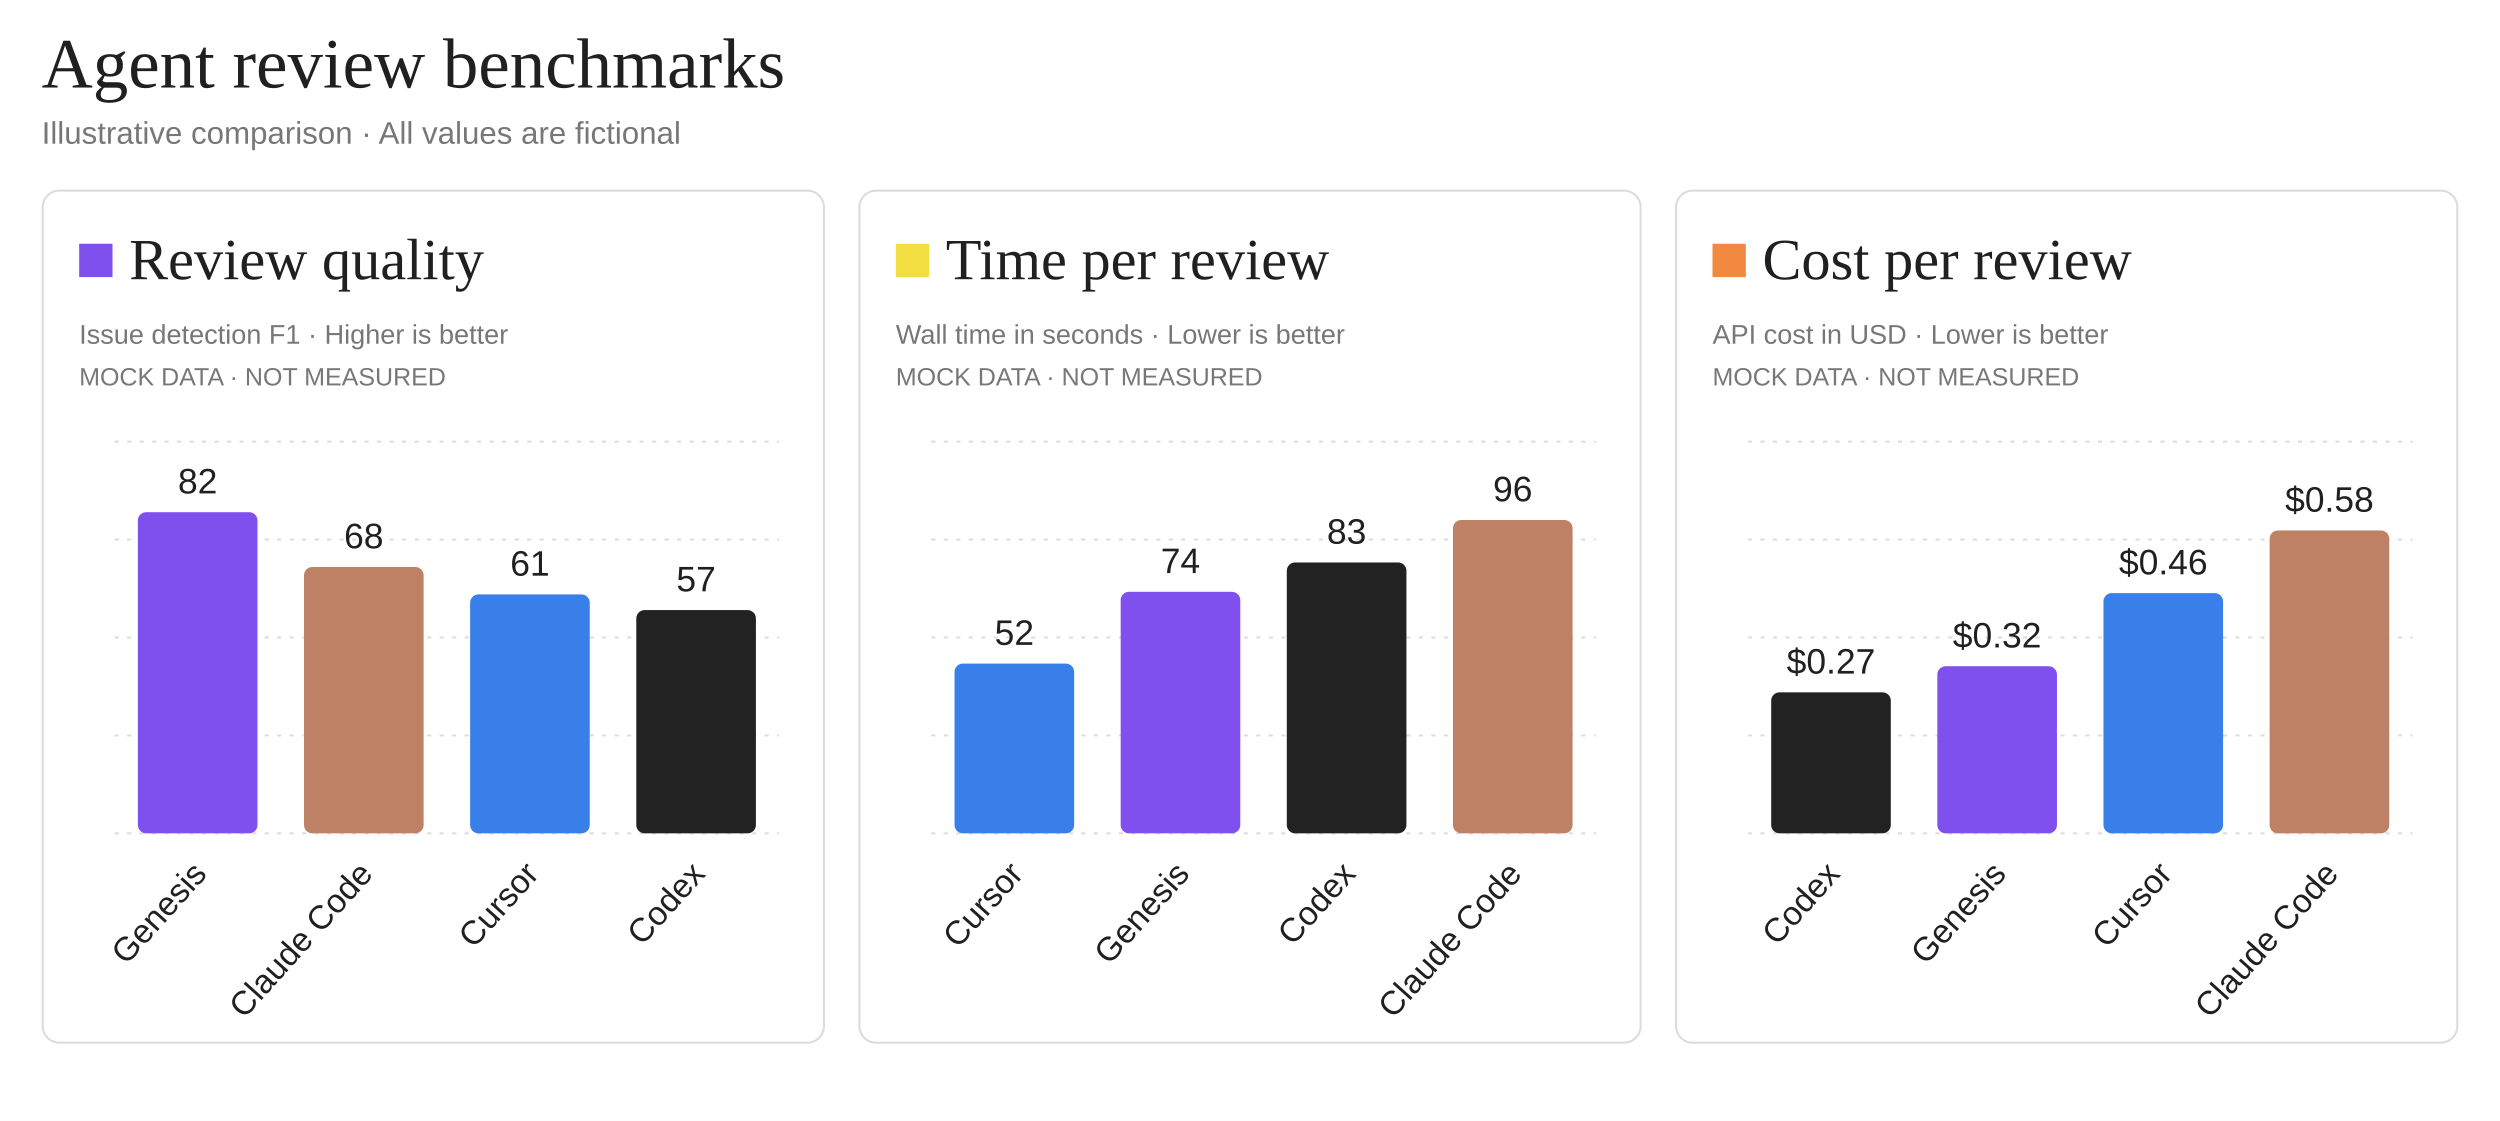
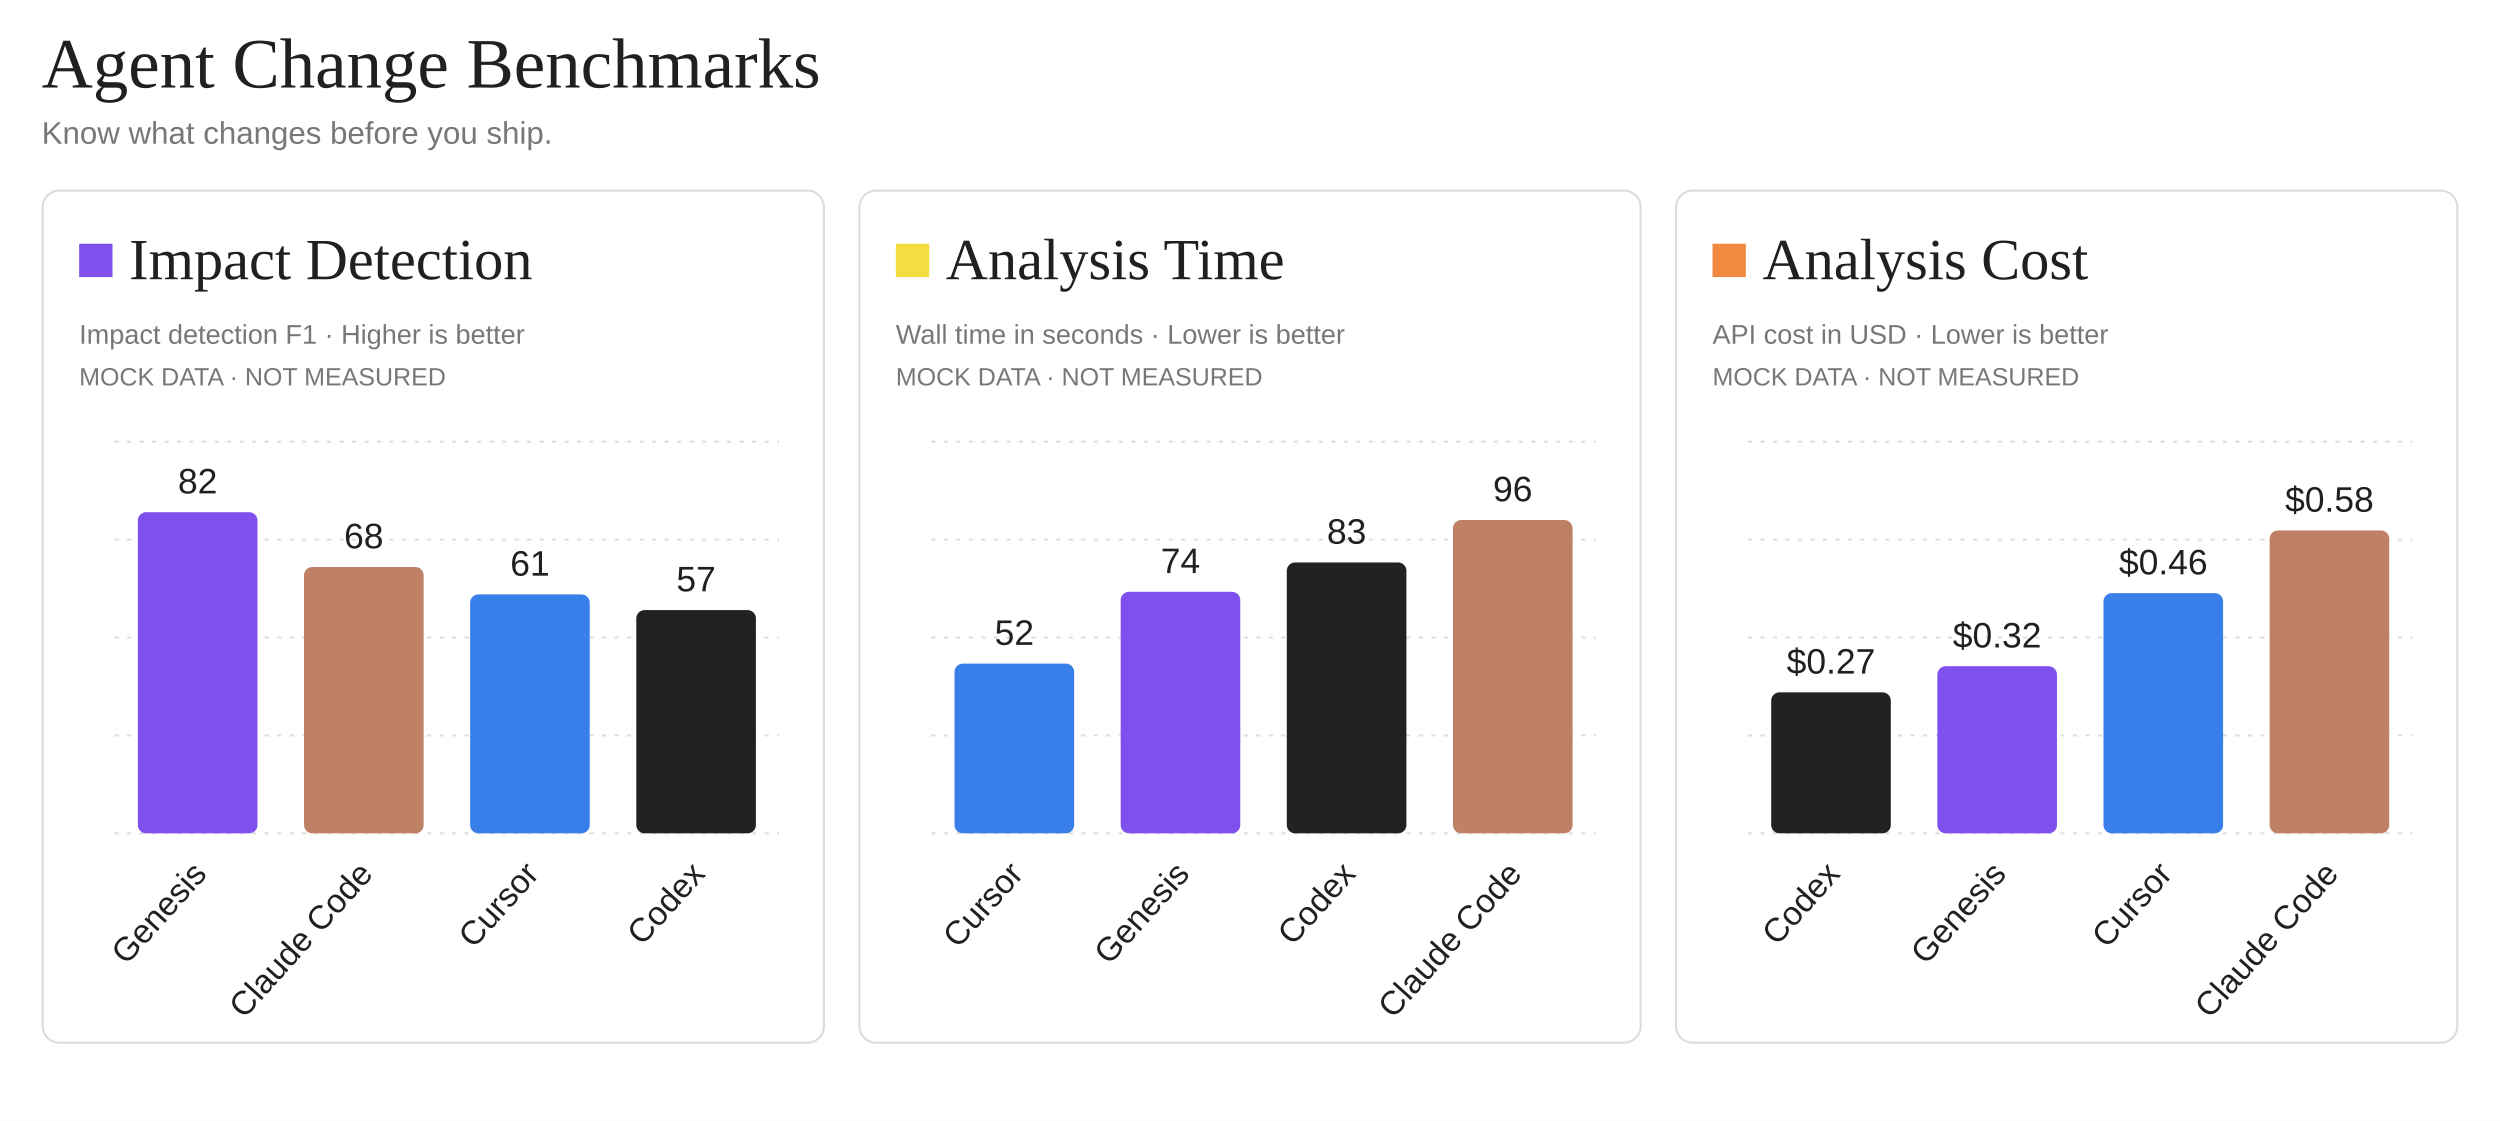
<svg xmlns="http://www.w3.org/2000/svg" width="1200" height="538" viewBox="0 0 1200 538" role="img" aria-labelledby="title desc">
  <rect width="100%" height="100%" fill="white" />
  <g font-family="Arial, Helvetica, sans-serif">
-     <text x="20" y="42" font-size="34" fill="#202020" font-family="Georgia, Times New Roman, serif">Agent review benchmarks</text>
-     <text x="20" y="69" font-size="15" fill="#777777">Illustrative comparison · All values are fictional</text>
+     <text x="20" y="42" font-size="34" fill="#202020" font-family="Georgia, Times New Roman, serif">Agent Change Benchmarks</text>
+     <text x="20" y="69" font-size="15" fill="#777777">Know what changes before you ship.</text>
    <g transform="translate(20 91)">
      <rect x="0.5" y="0.5" width="375" height="409" rx="8" fill="white" stroke="#dcdcdc" />
      <rect x="18" y="26" width="16" height="16" fill="#8050ef" />
-       <text x="42" y="43" font-size="28" fill="#202020" font-family="Georgia, Times New Roman, serif">Review quality</text>
-       <text x="18" y="74" font-size="13" fill="#777777">Issue detection F1 · Higher is better</text>
+       <text x="42" y="43" font-size="28" fill="#202020" font-family="Georgia, Times New Roman, serif">Impact Detection</text>
+       <text x="18" y="74" font-size="13" fill="#777777">Impact detection F1 · Higher is better</text>
      <text x="18" y="94" font-size="12" fill="#777777">MOCK DATA · NOT MEASURED</text>
      <path d="M 35 309 H 354" stroke="#dedede" stroke-dasharray="2 4" />
      <path d="M 35 262.0 H 354" stroke="#dedede" stroke-dasharray="2 4" />
      <path d="M 35 215.0 H 354" stroke="#dedede" stroke-dasharray="2 4" />
      <path d="M 35 168.0 H 354" stroke="#dedede" stroke-dasharray="2 4" />
      <path d="M 35 121 H 354" stroke="#dedede" stroke-dasharray="2 4" />
      <rect x="46.17" y="154.84" width="57.42" height="154.16" rx="4" fill="#8050ef" />
      <text x="74.88" y="145.84" font-size="17" fill="#202020" text-anchor="middle">82</text>
      <text x="0" y="0" font-size="16" fill="#202020" transform="translate(79.88 329) rotate(-48)" text-anchor="end">Genesis</text>
      <rect x="125.92" y="181.16" width="57.42" height="127.84" rx="4" fill="#bf8166" />
      <text x="154.62" y="172.16" font-size="17" fill="#202020" text-anchor="middle">68</text>
      <text x="0" y="0" font-size="16" fill="#202020" transform="translate(159.62 329) rotate(-48)" text-anchor="end">Claude Code</text>
      <rect x="205.66" y="194.32" width="57.42" height="114.68" rx="4" fill="#397fe9" />
      <text x="234.38" y="185.32" font-size="17" fill="#202020" text-anchor="middle">61</text>
      <text x="0" y="0" font-size="16" fill="#202020" transform="translate(239.38 329) rotate(-48)" text-anchor="end">Cursor</text>
      <rect x="285.42" y="201.84" width="57.42" height="107.16" rx="4" fill="#222222" />
      <text x="314.12" y="192.84" font-size="17" fill="#202020" text-anchor="middle">57</text>
      <text x="0" y="0" font-size="16" fill="#202020" transform="translate(319.12 329) rotate(-48)" text-anchor="end">Codex</text>
    </g>
    <g transform="translate(412 91)">
      <rect x="0.5" y="0.5" width="375" height="409" rx="8" fill="white" stroke="#dcdcdc" />
      <rect x="18" y="26" width="16" height="16" fill="#f3de41" />
-       <text x="42" y="43" font-size="28" fill="#202020" font-family="Georgia, Times New Roman, serif">Time per review</text>
+       <text x="42" y="43" font-size="28" fill="#202020" font-family="Georgia, Times New Roman, serif">Analysis Time</text>
      <text x="18" y="74" font-size="13" fill="#777777">Wall time in seconds · Lower is better</text>
      <text x="18" y="94" font-size="12" fill="#777777">MOCK DATA · NOT MEASURED</text>
      <path d="M 35 309 H 354" stroke="#dedede" stroke-dasharray="2 4" />
      <path d="M 35 262.0 H 354" stroke="#dedede" stroke-dasharray="2 4" />
      <path d="M 35 215.0 H 354" stroke="#dedede" stroke-dasharray="2 4" />
      <path d="M 35 168.0 H 354" stroke="#dedede" stroke-dasharray="2 4" />
      <path d="M 35 121 H 354" stroke="#dedede" stroke-dasharray="2 4" />
      <rect x="46.17" y="227.53" width="57.42" height="81.47" rx="4" fill="#397fe9" />
      <text x="74.88" y="218.53" font-size="17" fill="#202020" text-anchor="middle">52</text>
      <text x="0" y="0" font-size="16" fill="#202020" transform="translate(79.88 329) rotate(-48)" text-anchor="end">Cursor</text>
      <rect x="125.92" y="193.07" width="57.42" height="115.93" rx="4" fill="#8050ef" />
      <text x="154.62" y="184.07" font-size="17" fill="#202020" text-anchor="middle">74</text>
      <text x="0" y="0" font-size="16" fill="#202020" transform="translate(159.62 329) rotate(-48)" text-anchor="end">Genesis</text>
      <rect x="205.66" y="178.97" width="57.42" height="130.03" rx="4" fill="#222222" />
      <text x="234.38" y="169.97" font-size="17" fill="#202020" text-anchor="middle">83</text>
      <text x="0" y="0" font-size="16" fill="#202020" transform="translate(239.38 329) rotate(-48)" text-anchor="end">Codex</text>
      <rect x="285.42" y="158.60" width="57.42" height="150.40" rx="4" fill="#bf8166" />
      <text x="314.12" y="149.6" font-size="17" fill="#202020" text-anchor="middle">96</text>
      <text x="0" y="0" font-size="16" fill="#202020" transform="translate(319.12 329) rotate(-48)" text-anchor="end">Claude Code</text>
    </g>
    <g transform="translate(804 91)">
      <rect x="0.5" y="0.5" width="375" height="409" rx="8" fill="white" stroke="#dcdcdc" />
      <rect x="18" y="26" width="16" height="16" fill="#f18a40" />
-       <text x="42" y="43" font-size="28" fill="#202020" font-family="Georgia, Times New Roman, serif">Cost per review</text>
+       <text x="42" y="43" font-size="28" fill="#202020" font-family="Georgia, Times New Roman, serif">Analysis Cost</text>
      <text x="18" y="74" font-size="13" fill="#777777">API cost in USD · Lower is better</text>
      <text x="18" y="94" font-size="12" fill="#777777">MOCK DATA · NOT MEASURED</text>
      <path d="M 35 309 H 354" stroke="#dedede" stroke-dasharray="2 4" />
      <path d="M 35 262.0 H 354" stroke="#dedede" stroke-dasharray="2 4" />
      <path d="M 35 215.0 H 354" stroke="#dedede" stroke-dasharray="2 4" />
      <path d="M 35 168.0 H 354" stroke="#dedede" stroke-dasharray="2 4" />
      <path d="M 35 121 H 354" stroke="#dedede" stroke-dasharray="2 4" />
      <rect x="46.17" y="241.32" width="57.42" height="67.68" rx="4" fill="#222222" />
      <text x="74.88" y="232.32" font-size="17" fill="#202020" text-anchor="middle">$0.27</text>
      <text x="0" y="0" font-size="16" fill="#202020" transform="translate(79.88 329) rotate(-48)" text-anchor="end">Codex</text>
      <rect x="125.92" y="228.79" width="57.42" height="80.21" rx="4" fill="#8050ef" />
      <text x="154.62" y="219.79" font-size="17" fill="#202020" text-anchor="middle">$0.32</text>
      <text x="0" y="0" font-size="16" fill="#202020" transform="translate(159.62 329) rotate(-48)" text-anchor="end">Genesis</text>
      <rect x="205.66" y="193.69" width="57.42" height="115.31" rx="4" fill="#397fe9" />
      <text x="234.38" y="184.69" font-size="17" fill="#202020" text-anchor="middle">$0.46</text>
      <text x="0" y="0" font-size="16" fill="#202020" transform="translate(239.38 329) rotate(-48)" text-anchor="end">Cursor</text>
      <rect x="285.42" y="163.61" width="57.42" height="145.39" rx="4" fill="#bf8166" />
      <text x="314.12" y="154.61" font-size="17" fill="#202020" text-anchor="middle">$0.58</text>
      <text x="0" y="0" font-size="16" fill="#202020" transform="translate(319.12 329) rotate(-48)" text-anchor="end">Claude Code</text>
    </g>
  </g>
</svg>
